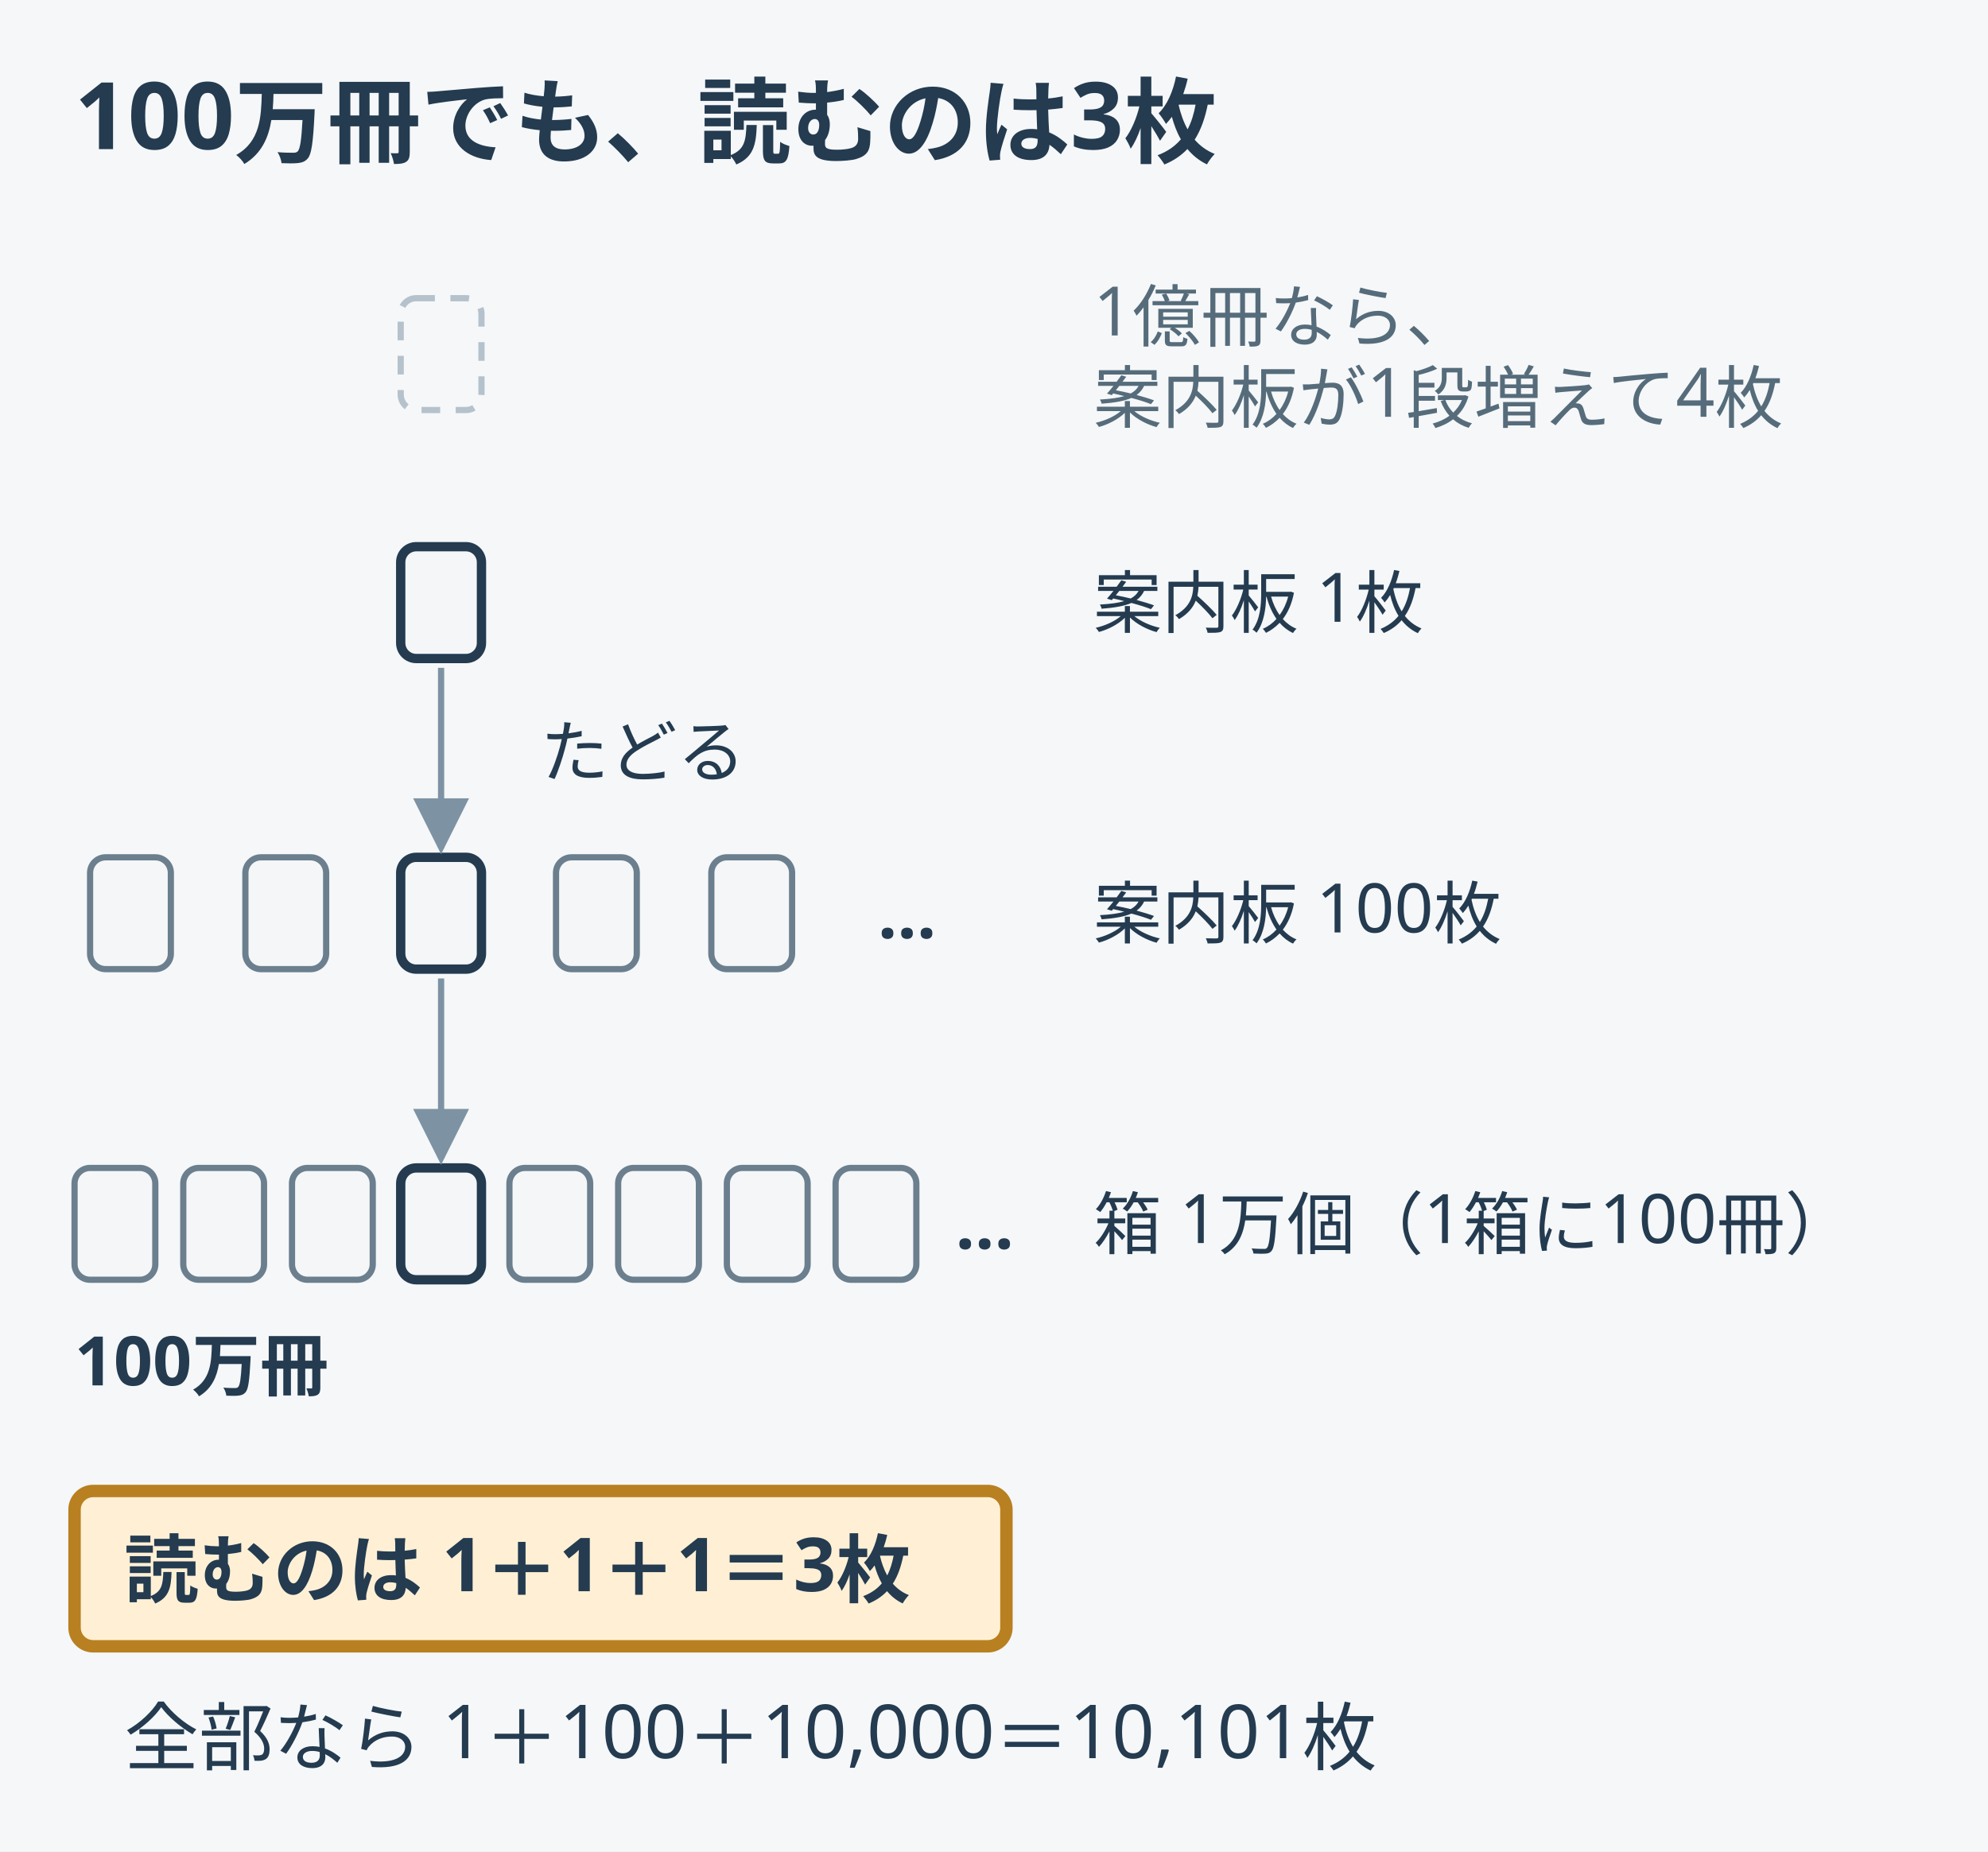
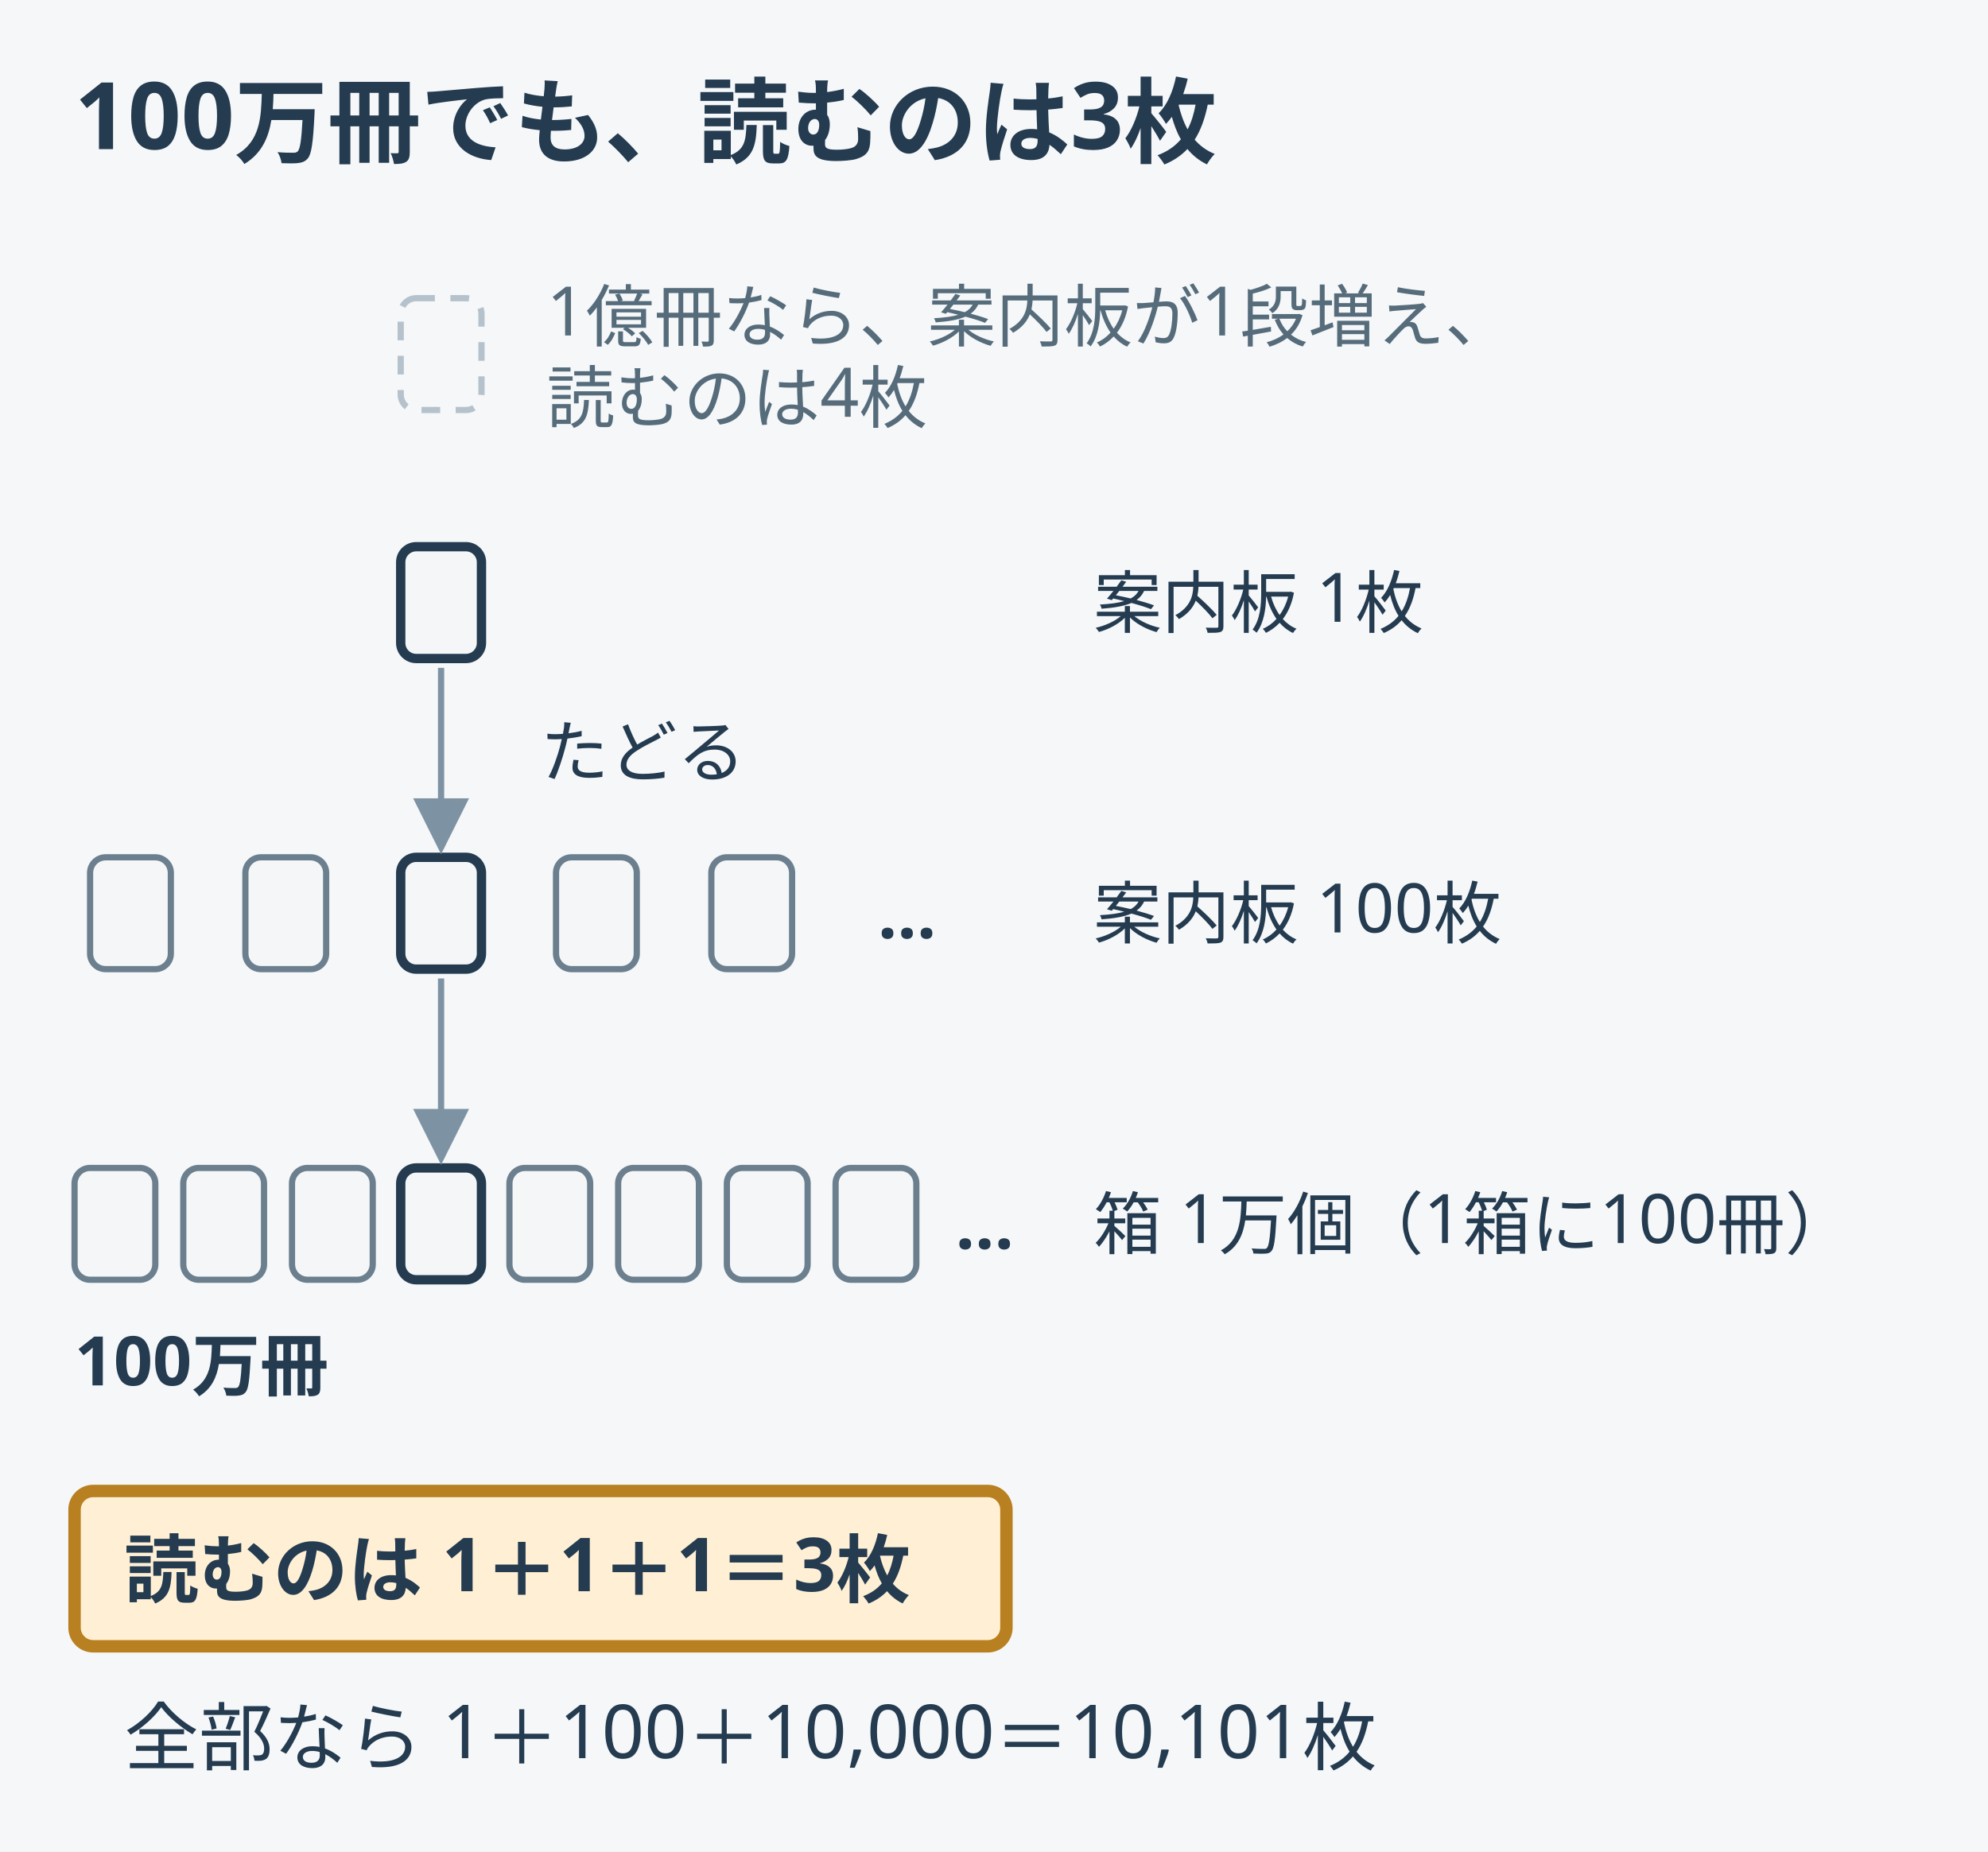
<svg xmlns="http://www.w3.org/2000/svg" width="640" height="596" viewBox="0 0 640 596" role="img" aria-labelledby="title">
  <defs>
    <marker id="flow" markerWidth="10" markerHeight="10" refX="9" refY="5" orient="auto">
      <path d="M0 0L10 5L0 10z" fill="#277b74" />
    </marker>
    <marker id="req" markerWidth="10" markerHeight="10" refX="9" refY="5" orient="auto">
      <path d="M0 0L10 5L0 10" fill="none" stroke="#945e11" stroke-width="2" />
    </marker>
    <marker id="ref" markerWidth="9" markerHeight="9" refX="8" refY="4.5" orient="auto">
      <path d="M0 0L9 4.5L0 9z" fill="#7d93a3" />
    </marker>
  </defs>
  <style>
text{font-family:"Hiragino Sans","Noto Sans JP",sans-serif;font-size:24px;fill:#243b50}
.h{font-size:30px;font-weight:700}.b{font-weight:700}.s{font-size:22px}.m{font-size:22px;fill:#566c7b}
.mono{font-family:ui-monospace,Menlo,monospace;font-size:22px}.tag{font-size:22px;font-weight:700;fill:#fff}
.teal{fill:#176e65}.brown{fill:#945e11}.real{fill:#176e65}.model{fill:#566c7b}
.panel{fill:#fff;stroke:#cedae1;stroke-width:2}.node{fill:#ecf2f8;stroke:#56738a;stroke-width:2}
.row{fill:#fff;stroke:#448b7c;stroke-width:2}.match{fill:#fff;stroke:#176e65;stroke-width:4}
.page{fill:#f7fbf9;stroke:#6d9f94;stroke-width:2}.ipage{fill:#f4f6f8;stroke:#6b7f8e;stroke-width:2}
.band{fill:#d5dde3;stroke:#92a7b5;stroke-width:2}.skip{fill:none;stroke:#b5c2cc;stroke-width:2;stroke-dasharray:6 5}
.hot{fill:#fff0d5;stroke:#b88020;stroke-width:4}.ghost{fill:#f5f7f9;stroke:#b5c2cc;stroke-width:2;stroke-dasharray:6 5}
.flow{fill:none;stroke:#277b74;stroke-width:3;marker-end:url(#flow)}.req{fill:none;stroke:#945e11;stroke-width:3;stroke-dasharray:8 6;marker-end:url(#req)}
.ref{fill:none;stroke:#7d93a3;stroke-width:2;marker-end:url(#ref)}.step{fill:#fff;stroke:#243b50;stroke-width:2.5}
.spine{fill:#e9f3f4;stroke:#243b50;stroke-width:1.5}
.work{fill:#fff;stroke:#56738a;stroke-width:2;stroke-dasharray:8 5}.val{fill:#dcefe8;stroke:#448b7c;stroke-width:2}.buffer{fill:#eaf6f1;stroke:#6d9f94;stroke-width:2}
.route{fill:#f4f6f8;stroke:#243b50;stroke-width:3}.leader{fill:none;stroke:#56738a;stroke-width:2}
  </style>
  <rect width="640" height="596" fill="#f5f7f9" />
  <text x="24" y="48" class="h">100万冊でも、読むのは3枚</text>
  <g id="new-root">
    <rect x="129" y="96" width="26" height="36" rx="5" class="ghost" />
-     <text x="352" y="108" class="m">1億冊なら、</text>
-     <text x="352" y="136" class="m">案内板が1段増えて4枚</text>
+     <text x="176" y="108" class="m">1億冊なら、案内板が1段増え、</text>
+     <text x="176" y="136" class="m">読むのは4枚</text>
  </g>
  <g id="level-1">
    <rect x="129" y="176" width="26" height="36" rx="5" class="route" />
    <text x="352" y="202" class="s">案内板 1枚</text>
  </g>
  <g id="level-2">
    <rect x="29" y="276" width="26" height="36" rx="5" class="ipage" />
    <rect x="79" y="276" width="26" height="36" rx="5" class="ipage" />
    <rect x="129" y="276" width="26" height="36" rx="5" class="route" />
    <rect x="179" y="276" width="26" height="36" rx="5" class="ipage" />
    <rect x="229" y="276" width="26" height="36" rx="5" class="ipage" />
    <text x="292" y="302" text-anchor="middle" class="s b">…</text>
    <text x="352" y="302" class="s">案内板 100枚</text>
  </g>
  <g id="level-3">
    <rect x="24" y="376" width="26" height="36" rx="5" class="ipage" />
    <rect x="59" y="376" width="26" height="36" rx="5" class="ipage" />
    <rect x="94" y="376" width="26" height="36" rx="5" class="ipage" />
    <rect x="129" y="376" width="26" height="36" rx="5" class="route" />
    <rect x="164" y="376" width="26" height="36" rx="5" class="ipage" />
    <rect x="199" y="376" width="26" height="36" rx="5" class="ipage" />
    <rect x="234" y="376" width="26" height="36" rx="5" class="ipage" />
    <rect x="269" y="376" width="26" height="36" rx="5" class="ipage" />
    <text x="317" y="402" text-anchor="middle" class="s b">…</text>
    <text x="352" y="402" class="s">箱 1万個（1箱に100冊）</text>
    <text x="24" y="446" class="s b">100万冊</text>
  </g>
  <g id="route-arrows">
    <path d="M142 215 V273" class="ref" />
    <path d="M142 315 V373" class="ref" />
    <text x="174" y="250" class="s">たどる</text>
  </g>
  <g id="count">
    <rect x="24" y="480" width="300" height="50" rx="6" class="hot" />
    <text x="40" y="514" class="b">読むのは 1＋1＋1＝3枚</text>
    <text x="40" y="568">全部なら 1＋100＋10,000＝10,101枚</text>
  </g>
</svg>
